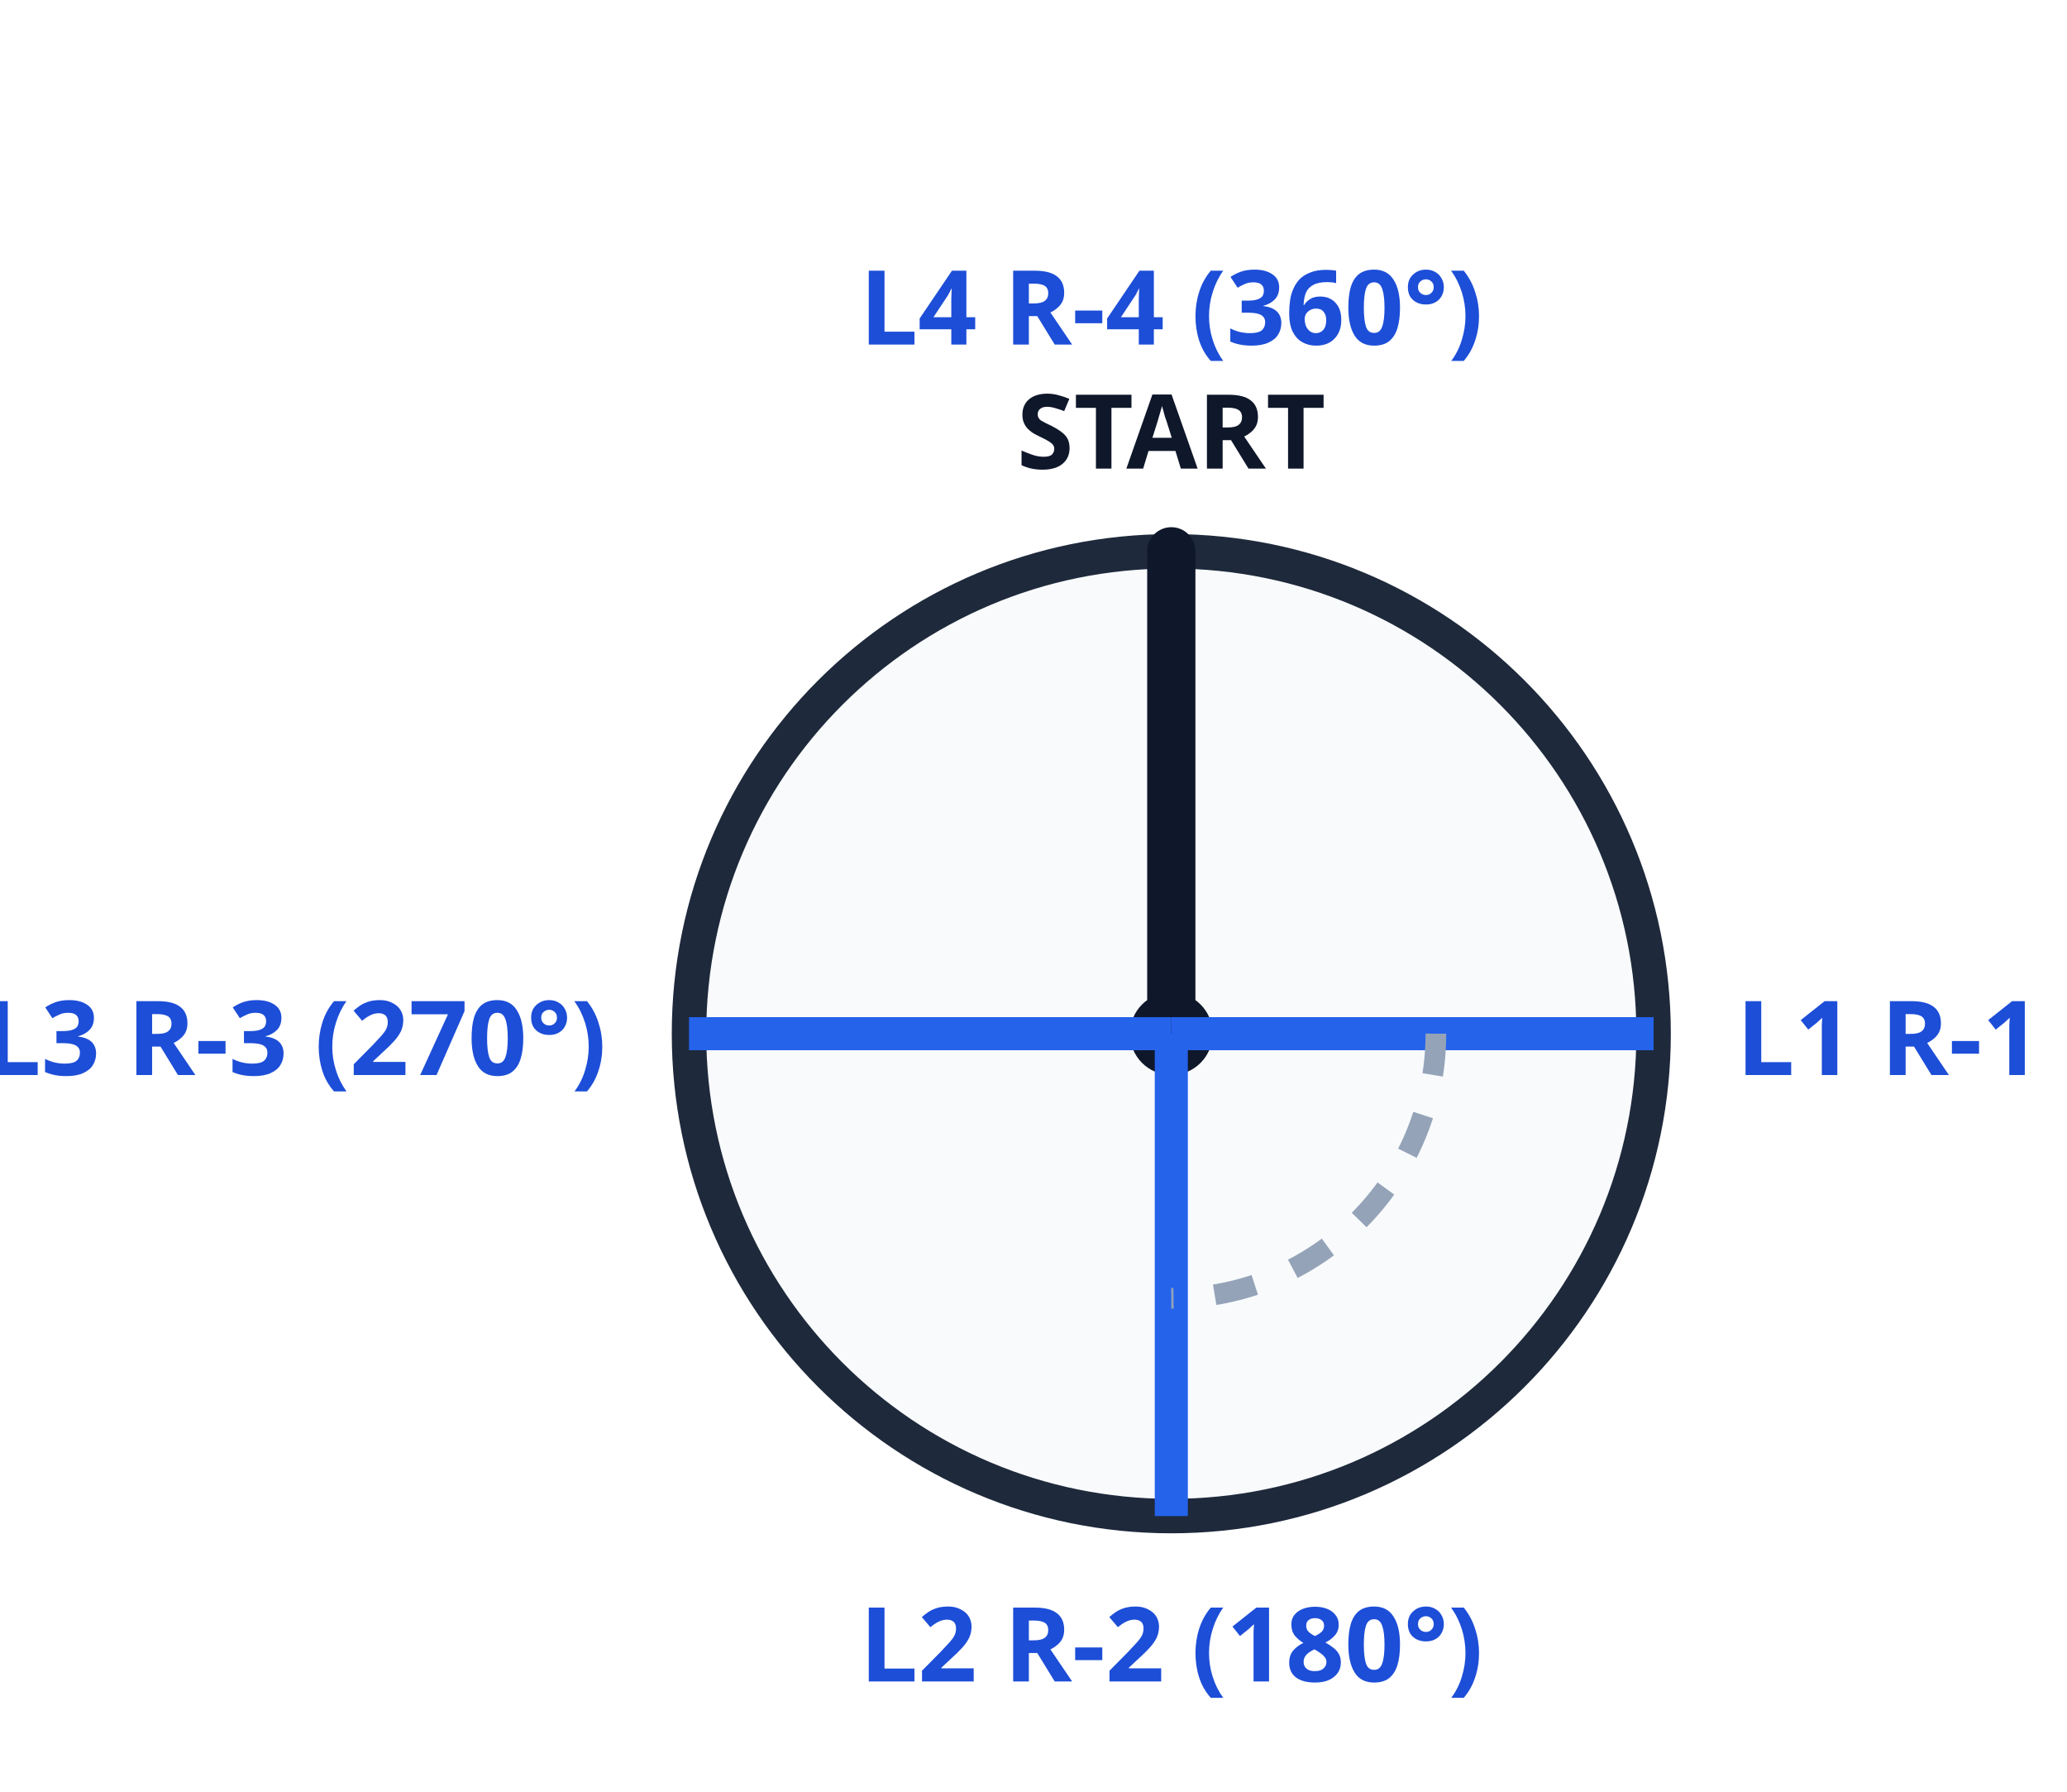
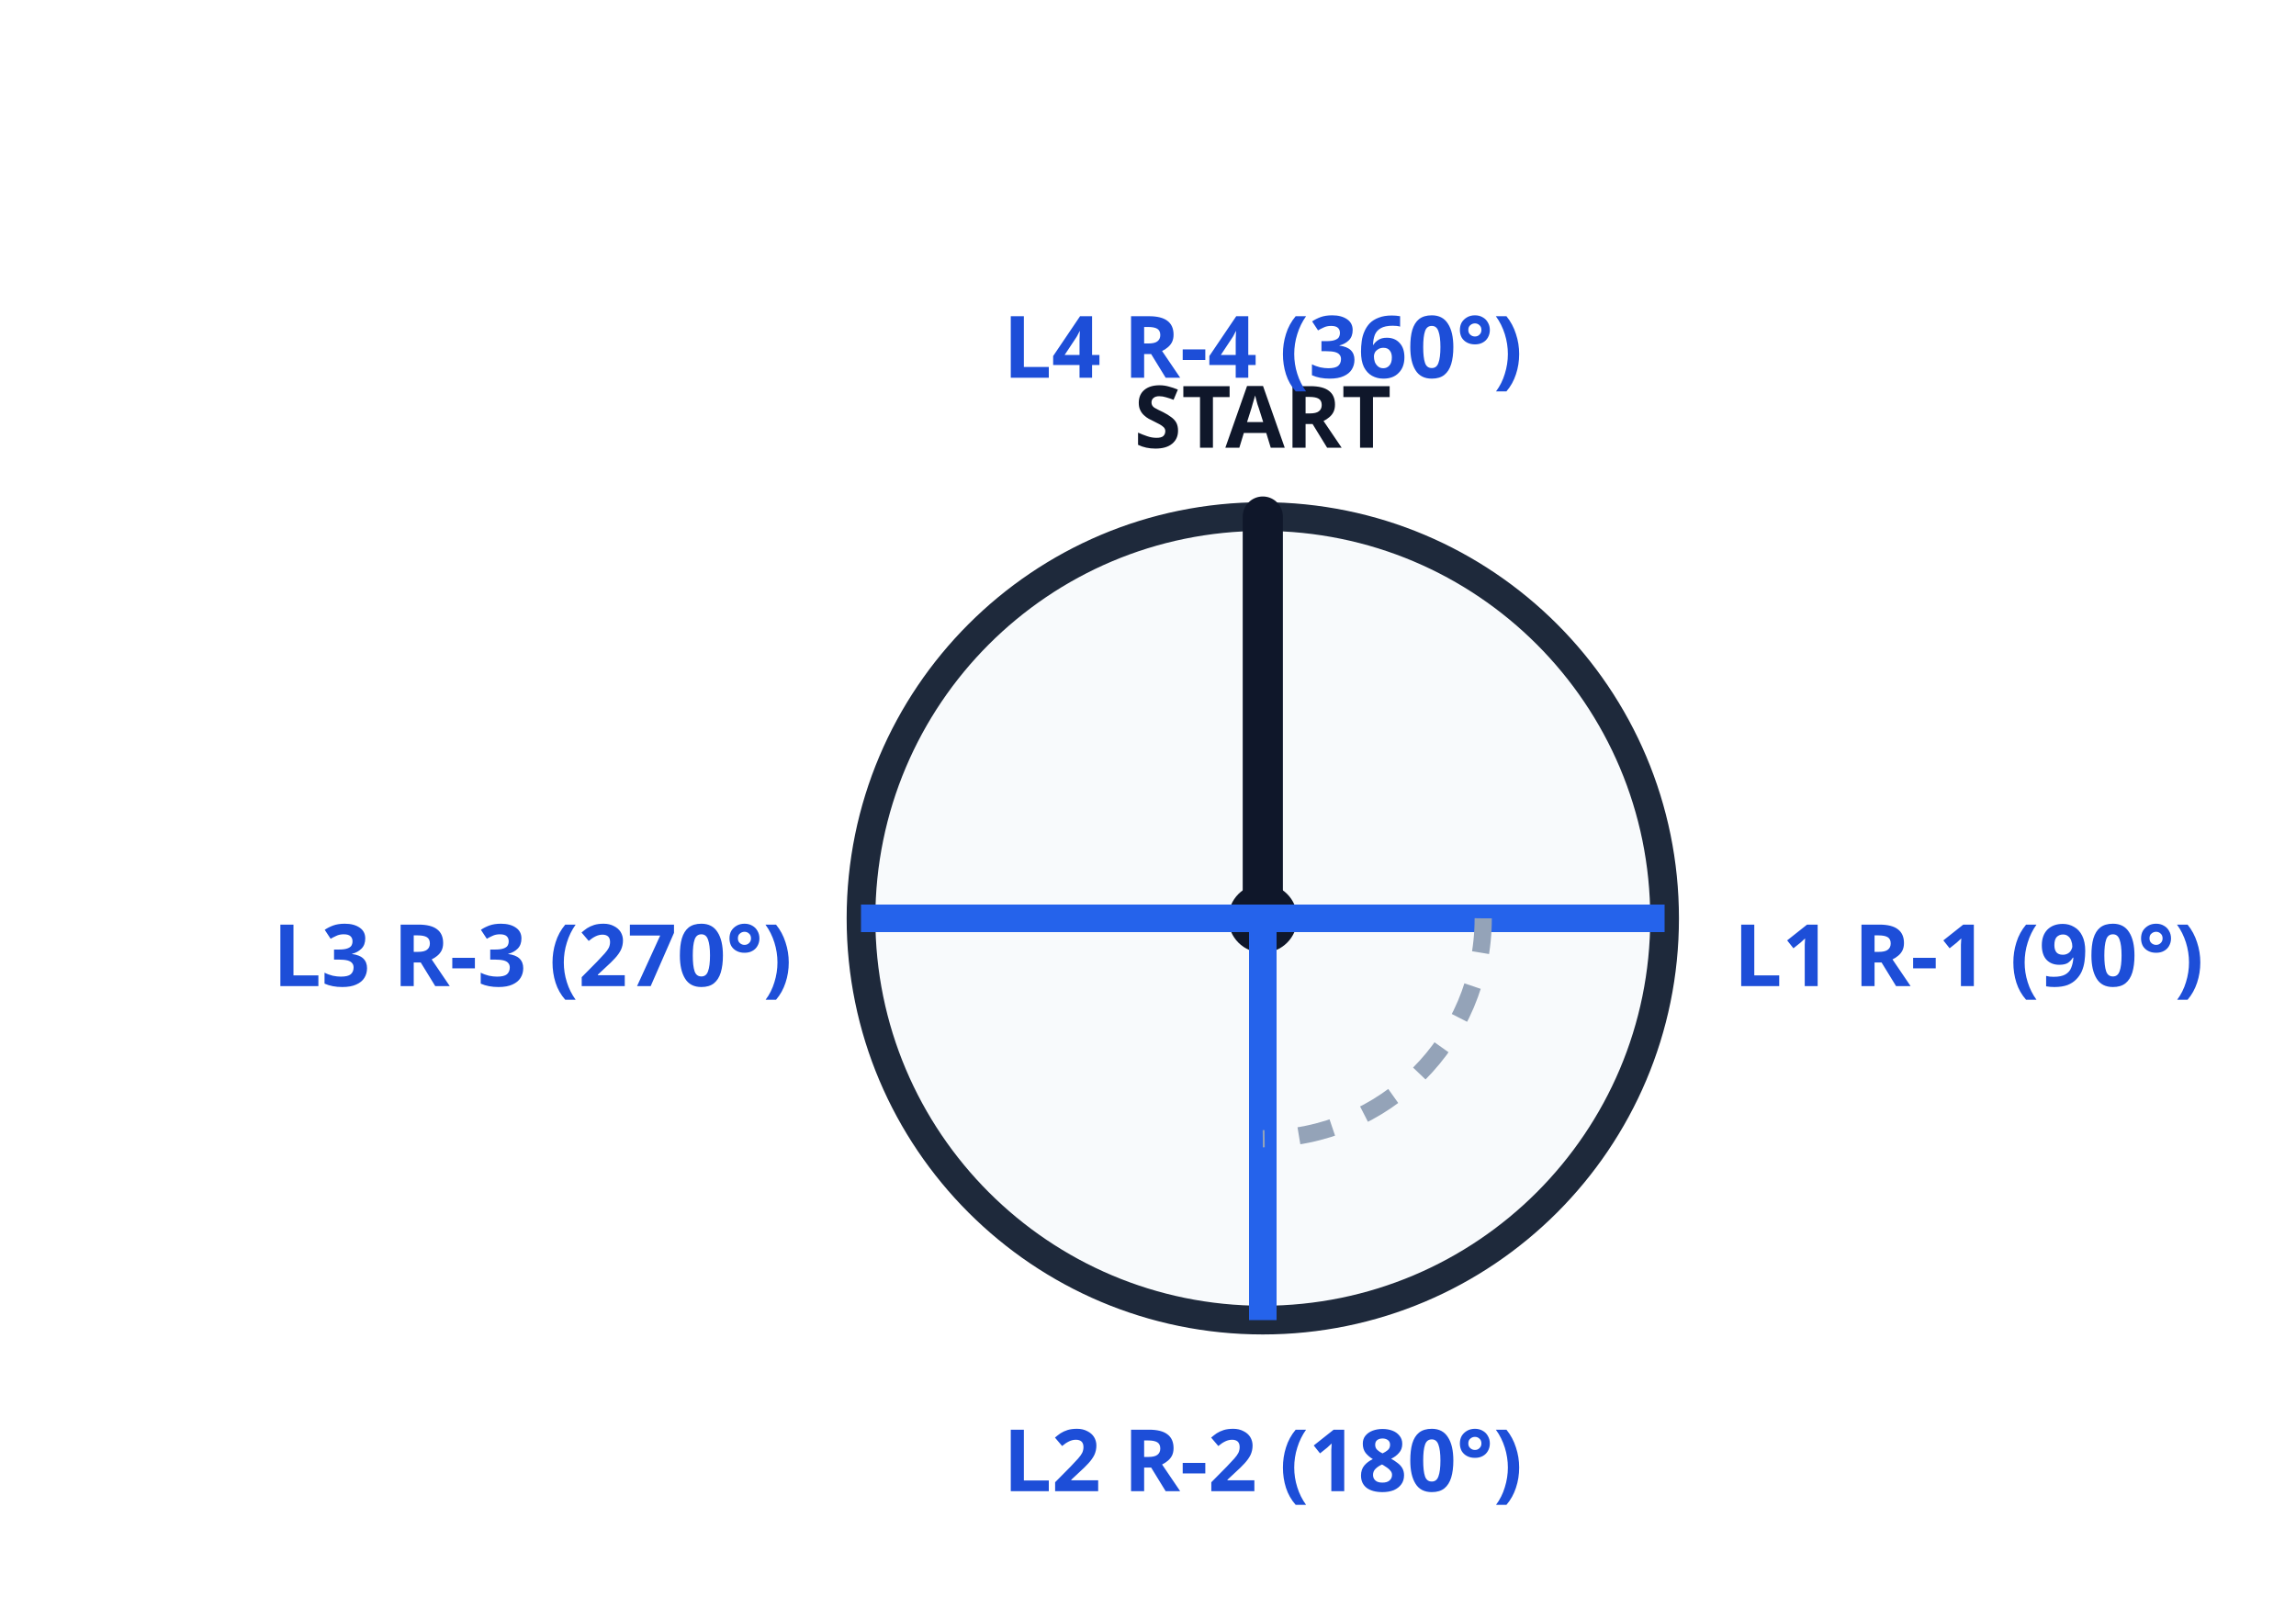
- <svg xmlns="http://www.w3.org/2000/svg" viewBox="0 0 150.0 130.0" width="150.0mm" height="130.0mm">
+ <svg xmlns="http://www.w3.org/2000/svg" viewBox="0 0 200.0 140.0" width="200.0mm" height="140.0mm">
  <defs>
    <style>
      text { user-select: none; }
    </style>
  </defs>
  <g id="template_spin">
-     <circle cx="85.0" cy="75.0" r="35.0" fill="#f8fafc" stroke="#1e293b" stroke-width="2.5" />
-     <circle cx="85.0" cy="75.0" r="3" fill="#0f172a" />
-     <line x1="85.0" y1="75.0" x2="85.0" y2="40.0" stroke="#0f172a" stroke-width="3.5" stroke-linecap="round" />
-     <text x="85.0" y="34.0" font-family="sans-serif" font-size="7.5" font-weight="bold" fill="#0f172a" text-anchor="middle">START</text>
-     <line x1="85.0" y1="75.0" x2="120.0" y2="75.0" stroke="#2563eb" stroke-width="2.4" />
-     <text x="126.0" y="78.0" font-family="sans-serif" font-size="7.5" font-weight="bold" fill="#1d4ed8" text-anchor="start">L1 R-1 (90°)</text>
-     <line x1="85.0" y1="75.0" x2="85.0" y2="110.0" stroke="#2563eb" stroke-width="2.4" />
-     <text x="85.0" y="122.0" font-family="sans-serif" font-size="7.5" font-weight="bold" fill="#1d4ed8" text-anchor="middle">L2 R-2 (180°)</text>
-     <line x1="85.0" y1="75.0" x2="50.0" y2="75.0" stroke="#2563eb" stroke-width="2.4" />
-     <text x="44.0" y="78.0" font-family="sans-serif" font-size="7.5" font-weight="bold" fill="#1d4ed8" text-anchor="end">L3 R-3 (270°)</text>
-     <text x="85.0" y="25.0" font-family="sans-serif" font-size="7.5" font-weight="bold" fill="#1d4ed8" text-anchor="middle">L4 R-4 (360°)</text>
-     <path d="M 104.2 75.0 A 19.2 19.2 0 0 1 85.0 94.2" fill="none" stroke="#94a3b8" stroke-width="1.5" stroke-dasharray="3,3" />
+     <circle cx="110.0" cy="80.0" r="35.0" fill="#f8fafc" stroke="#1e293b" stroke-width="2.5" />
+     <circle cx="110.0" cy="80.0" r="3" fill="#0f172a" />
+     <line x1="110.0" y1="80.0" x2="110.0" y2="45.0" stroke="#0f172a" stroke-width="3.5" stroke-linecap="round" />
+     <g transform="translate(110.0, 39.0)">
+       <text x="0" y="0" font-family="sans-serif" font-size="7.5" font-weight="bold" fill="#0f172a" text-anchor="middle">START</text>
+     </g>
+     <line x1="110.0" y1="80.0" x2="145.0" y2="80.0" stroke="#2563eb" stroke-width="2.4" />
+     <g transform="translate(151.0, 83.0)">
+       <text x="0" y="0" font-family="sans-serif" font-size="7.5" font-weight="bold" fill="#1d4ed8" text-anchor="start" dominant-baseline="central">L1 R-1 (90°)</text>
+     </g>
+     <line x1="110.0" y1="80.0" x2="110.0" y2="115.0" stroke="#2563eb" stroke-width="2.4" />
+     <g transform="translate(110.0, 127.0)">
+       <text x="0" y="0" font-family="sans-serif" font-size="7.5" font-weight="bold" fill="#1d4ed8" text-anchor="middle" dominant-baseline="central">L2 R-2 (180°)</text>
+     </g>
+     <line x1="110.0" y1="80.0" x2="75.0" y2="80.0" stroke="#2563eb" stroke-width="2.4" />
+     <g transform="translate(69.0, 83.0)">
+       <text x="0" y="0" font-family="sans-serif" font-size="7.5" font-weight="bold" fill="#1d4ed8" text-anchor="end" dominant-baseline="central">L3 R-3 (270°)</text>
+     </g>
+     <g transform="translate(110.0, 30.0)">
+       <text x="0" y="0" font-family="sans-serif" font-size="7.5" font-weight="bold" fill="#1d4ed8" text-anchor="middle" dominant-baseline="central">L4 R-4 (360°)</text>
+     </g>
+     <path d="M 129.2 80.0 A 19.2 19.2 0 0 1 110.0 99.2" fill="none" stroke="#94a3b8" stroke-width="1.5" stroke-dasharray="3,3" />
  </g>
</svg>
